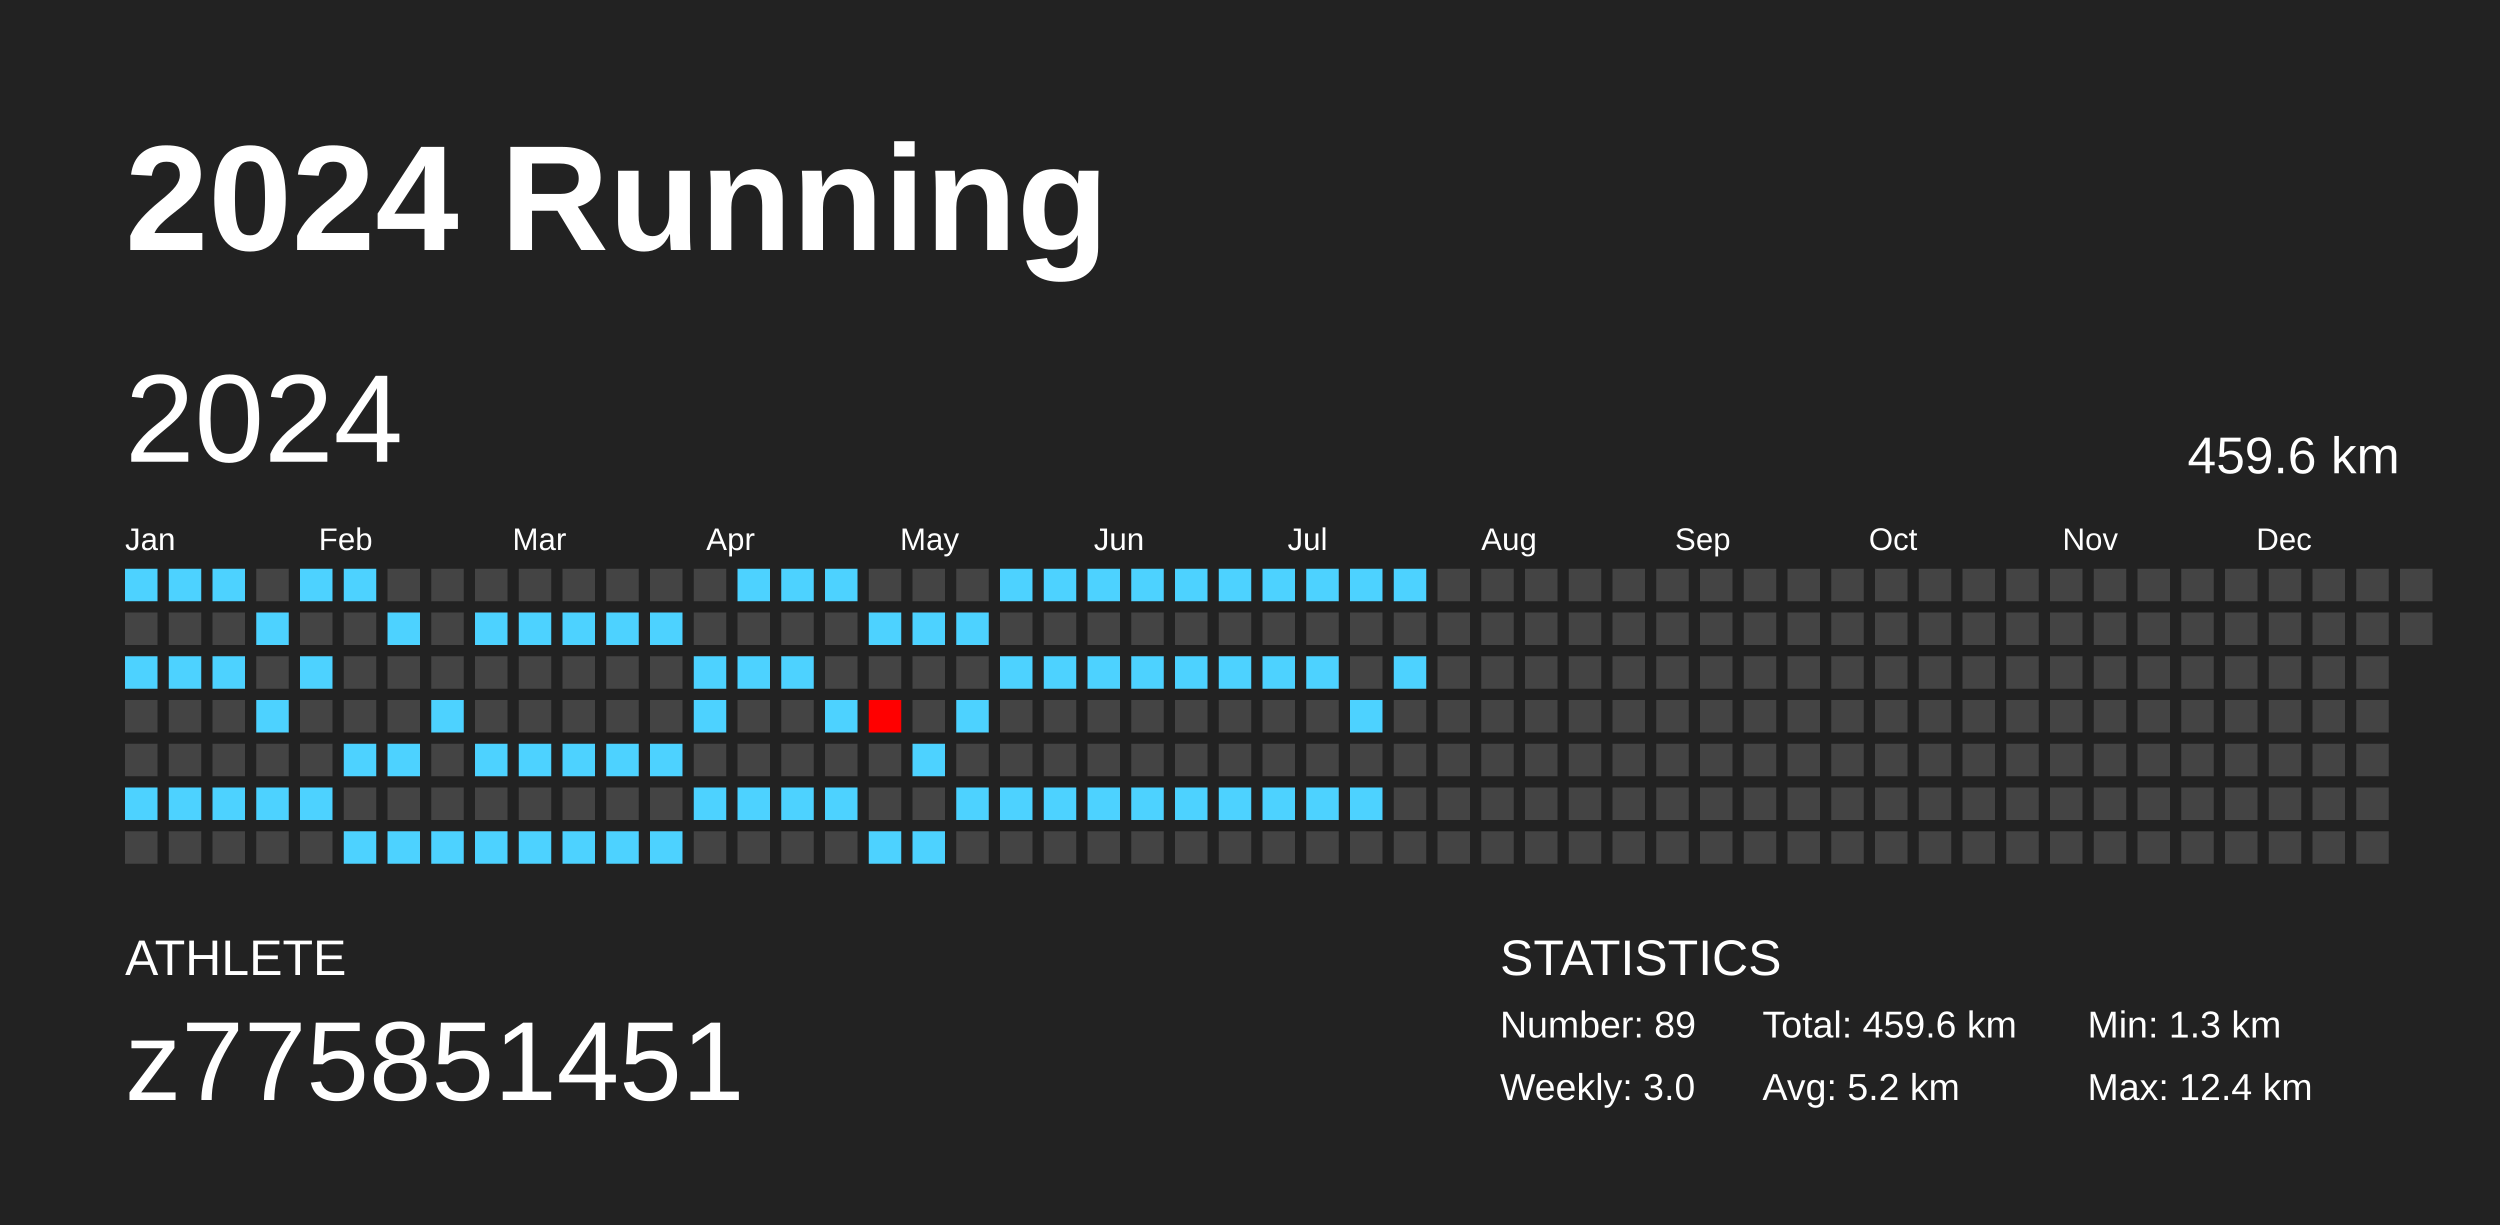
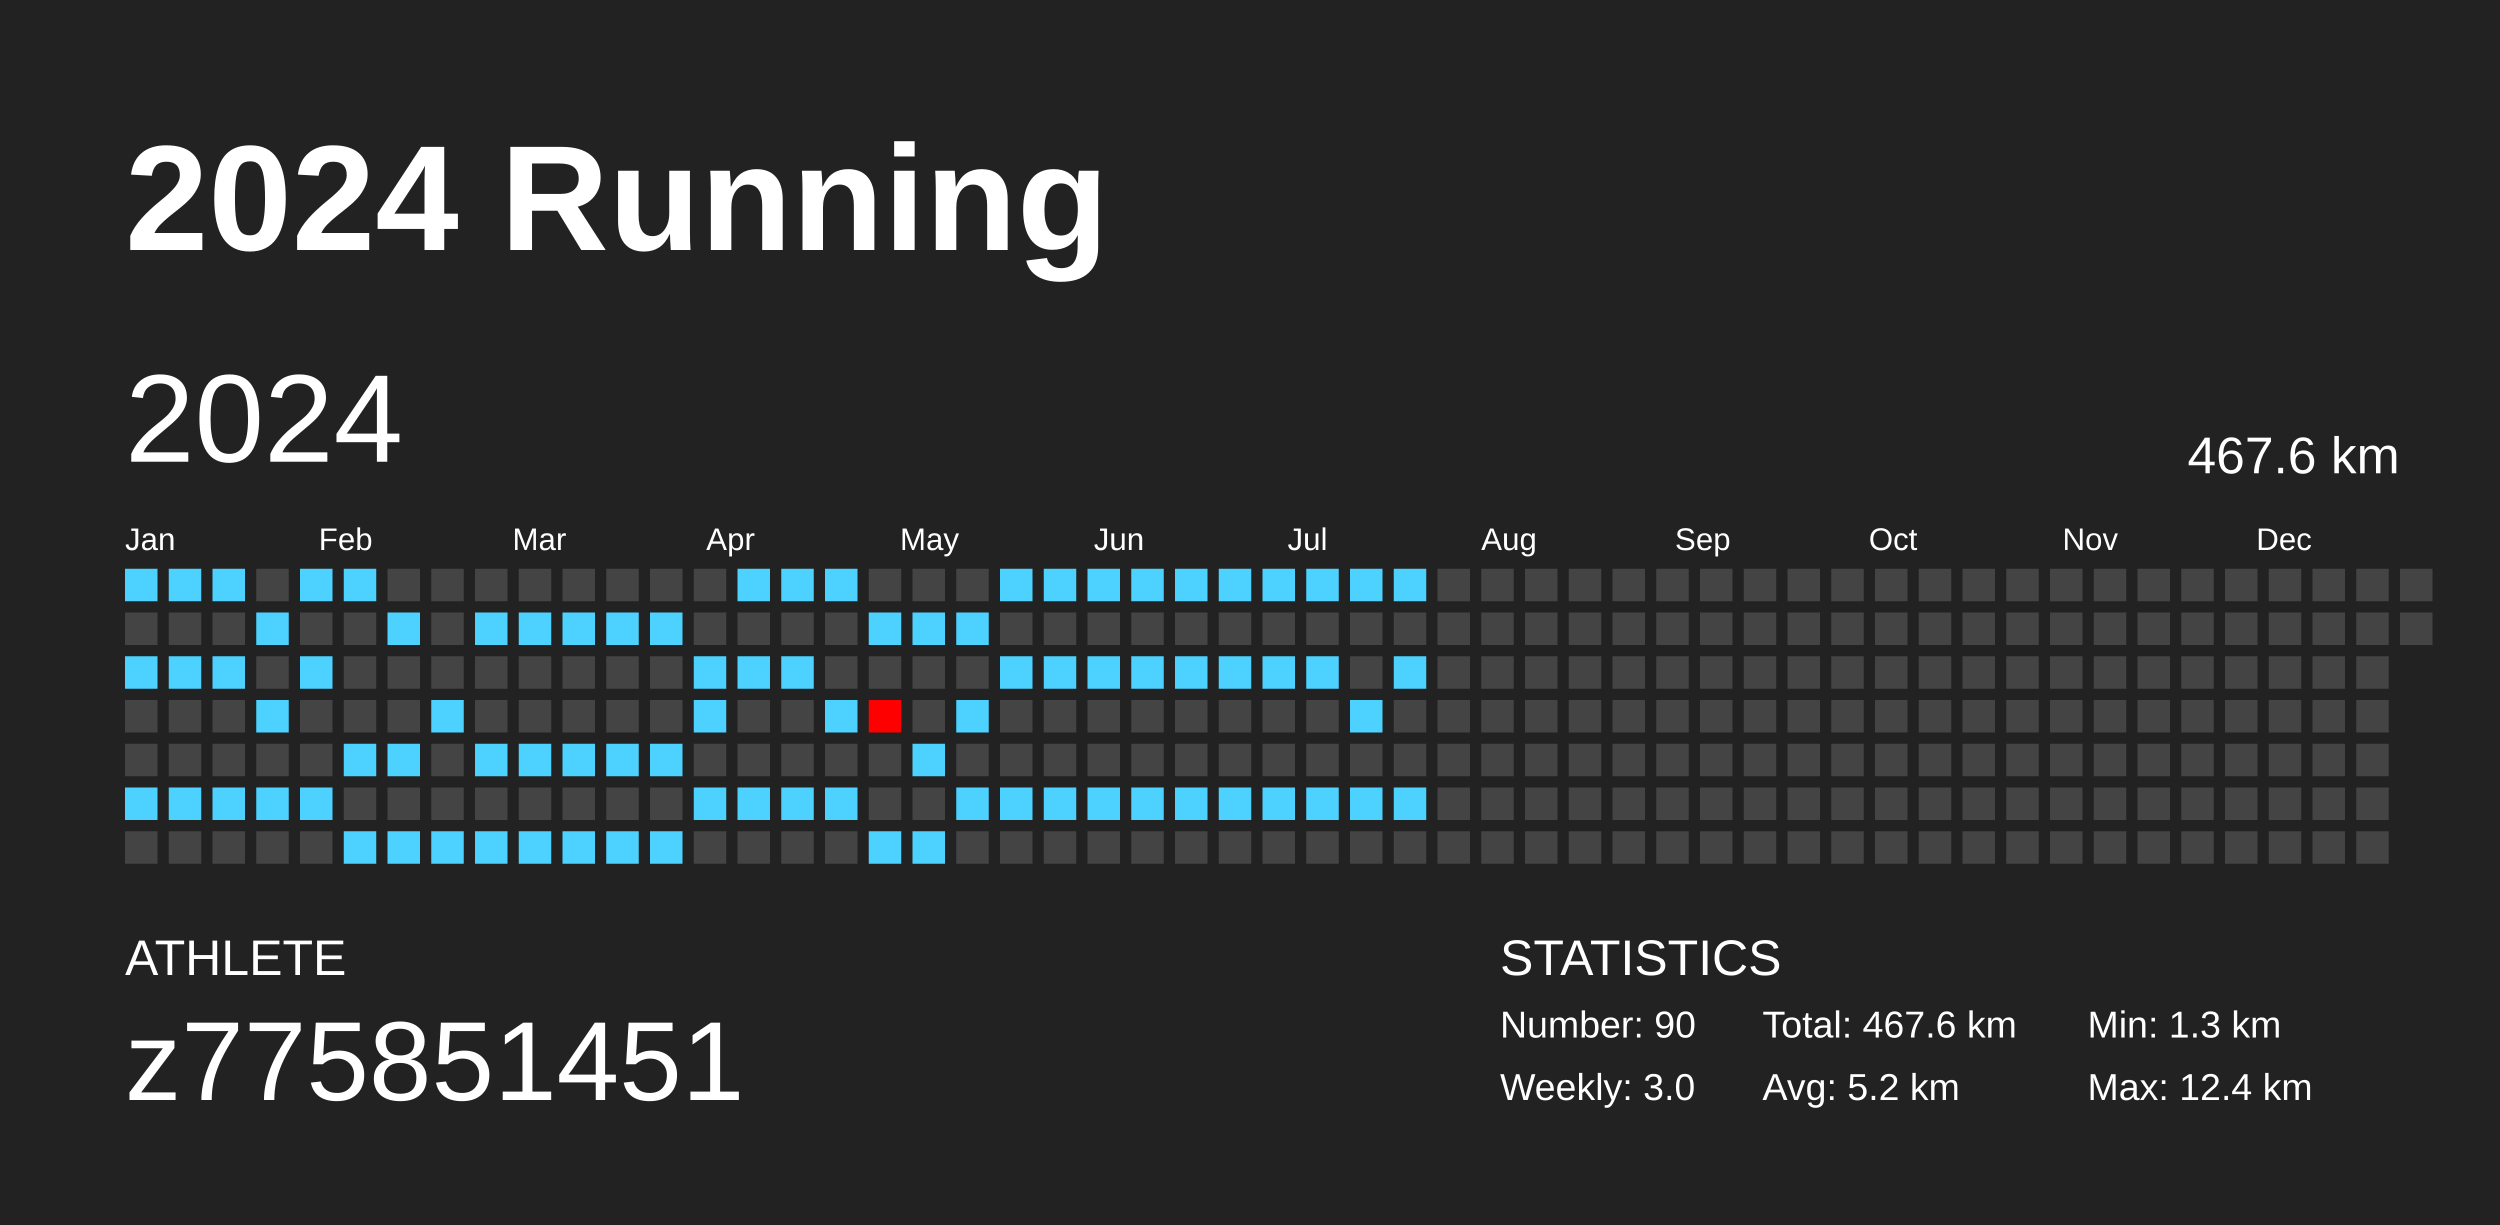
<svg xmlns="http://www.w3.org/2000/svg" baseProfile="full" height="98mm" version="1.1" viewBox="0,0,200,98" width="200mm">
  <defs />
  <rect fill="#222222" height="98" width="200" x="0" y="0" />
  <text fill="#FFFFFF" style="font-size:12px; font-family:Arial; font-weight:bold;" x="10" y="20">2024 Running</text>
  <text fill="#FFFFFF" style="font-size:4px; font-family:Arial" x="10" y="78">ATHLETE</text>
  <text fill="#FFFFFF" style="font-size:9px; font-family:Arial" x="10" y="88">z775851451</text>
  <text fill="#FFFFFF" style="font-size:4px; font-family:Arial" x="120" y="78">STATISTICS</text>
-   <text fill="#FFFFFF" style="font-size:3px; font-family:Arial" x="120" y="83">Number: 89</text>
+   <text fill="#FFFFFF" style="font-size:3px; font-family:Arial" x="120" y="83">Number: 90</text>
  <text fill="#FFFFFF" style="font-size:3px; font-family:Arial" x="120" y="88">Weekly: 3.0</text>
-   <text fill="#FFFFFF" style="font-size:3px; font-family:Arial" x="141" y="83">Total: 459.6 km</text>
+   <text fill="#FFFFFF" style="font-size:3px; font-family:Arial" x="141" y="83">Total: 467.6 km</text>
  <text fill="#FFFFFF" style="font-size:3px; font-family:Arial" x="141" y="88">Avg: 5.2 km</text>
  <text fill="#FFFFFF" style="font-size:3px; font-family:Arial" x="167" y="83">Min: 1.3 km</text>
  <text fill="#FFFFFF" style="font-size:3px; font-family:Arial" x="167" y="88">Max: 12.4 km</text>
  <text dominant-baseline="hanging" fill="#FFFFFF" style="font-size:10.0px; font-family:Arial;" x="10" y="30">2024</text>
-   <text dominant-baseline="hanging" fill="#FFFFFF" style="font-size:4.125px; font-family:Arial;" x="175" y="35">459.6 km</text>
+   <text dominant-baseline="hanging" fill="#FFFFFF" style="font-size:4.125px; font-family:Arial;" x="175" y="35">467.6 km</text>
  <text fill="#FFFFFF" style="font-size:2.5px; font-family:Arial" x="10.0" y="44">Jan</text>
  <text fill="#FFFFFF" style="font-size:2.5px; font-family:Arial" x="25.5" y="44">Feb</text>
  <text fill="#FFFFFF" style="font-size:2.5px; font-family:Arial" x="41.0" y="44">Mar</text>
  <text fill="#FFFFFF" style="font-size:2.5px; font-family:Arial" x="56.5" y="44">Apr</text>
  <text fill="#FFFFFF" style="font-size:2.5px; font-family:Arial" x="72.0" y="44">May</text>
  <text fill="#FFFFFF" style="font-size:2.5px; font-family:Arial" x="87.5" y="44">Jun</text>
  <text fill="#FFFFFF" style="font-size:2.5px; font-family:Arial" x="103.0" y="44">Jul</text>
  <text fill="#FFFFFF" style="font-size:2.5px; font-family:Arial" x="118.5" y="44">Aug</text>
  <text fill="#FFFFFF" style="font-size:2.5px; font-family:Arial" x="134.0" y="44">Sep</text>
  <text fill="#FFFFFF" style="font-size:2.5px; font-family:Arial" x="149.5" y="44">Oct</text>
  <text fill="#FFFFFF" style="font-size:2.5px; font-family:Arial" x="165.0" y="44">Nov</text>
  <text fill="#FFFFFF" style="font-size:2.5px; font-family:Arial" x="180.5" y="44">Dec</text>
  <rect fill="#4dd2ff" height="2.6" width="2.6" x="10.0" y="45.5" />
  <rect fill="#444444" height="2.6" width="2.6" x="10.0" y="49.0" />
  <rect fill="#4dd2ff" height="2.6" width="2.6" x="10.0" y="52.5" />
  <rect fill="#444444" height="2.6" width="2.6" x="10.0" y="56.0" />
  <rect fill="#444444" height="2.6" width="2.6" x="10.0" y="59.5" />
  <rect fill="#4dd2ff" height="2.6" width="2.6" x="10.0" y="63.0" />
  <rect fill="#444444" height="2.6" width="2.6" x="10.0" y="66.5" />
  <rect fill="#4dd2ff" height="2.6" width="2.6" x="13.5" y="45.5" />
  <rect fill="#444444" height="2.6" width="2.6" x="13.5" y="49.0" />
  <rect fill="#4dd2ff" height="2.6" width="2.6" x="13.5" y="52.5" />
  <rect fill="#444444" height="2.6" width="2.6" x="13.5" y="56.0" />
  <rect fill="#444444" height="2.6" width="2.6" x="13.5" y="59.5" />
  <rect fill="#4dd2ff" height="2.6" width="2.6" x="13.5" y="63.0" />
  <rect fill="#444444" height="2.6" width="2.6" x="13.5" y="66.5" />
  <rect fill="#4dd2ff" height="2.6" width="2.6" x="17.0" y="45.5" />
  <rect fill="#444444" height="2.6" width="2.6" x="17.0" y="49.0" />
  <rect fill="#4dd2ff" height="2.6" width="2.6" x="17.0" y="52.5" />
  <rect fill="#444444" height="2.6" width="2.6" x="17.0" y="56.0" />
  <rect fill="#444444" height="2.6" width="2.6" x="17.0" y="59.5" />
  <rect fill="#4dd2ff" height="2.6" width="2.6" x="17.0" y="63.0" />
  <rect fill="#444444" height="2.6" width="2.6" x="17.0" y="66.5" />
  <rect fill="#444444" height="2.6" width="2.6" x="20.5" y="45.5" />
  <rect fill="#4dd2ff" height="2.6" width="2.6" x="20.5" y="49.0" />
  <rect fill="#444444" height="2.6" width="2.6" x="20.5" y="52.5" />
  <rect fill="#4dd2ff" height="2.6" width="2.6" x="20.5" y="56.0" />
  <rect fill="#444444" height="2.6" width="2.6" x="20.5" y="59.5" />
  <rect fill="#4dd2ff" height="2.6" width="2.6" x="20.5" y="63.0" />
  <rect fill="#444444" height="2.6" width="2.6" x="20.5" y="66.5" />
  <rect fill="#4dd2ff" height="2.6" width="2.6" x="24.0" y="45.5" />
  <rect fill="#444444" height="2.6" width="2.6" x="24.0" y="49.0" />
  <rect fill="#4dd2ff" height="2.6" width="2.6" x="24.0" y="52.5" />
  <rect fill="#444444" height="2.6" width="2.6" x="24.0" y="56.0" />
  <rect fill="#444444" height="2.6" width="2.6" x="24.0" y="59.5" />
  <rect fill="#4dd2ff" height="2.6" width="2.6" x="24.0" y="63.0" />
  <rect fill="#444444" height="2.6" width="2.6" x="24.0" y="66.5" />
  <rect fill="#4dd2ff" height="2.6" width="2.6" x="27.5" y="45.5" />
  <rect fill="#444444" height="2.6" width="2.6" x="27.5" y="49.0" />
  <rect fill="#444444" height="2.6" width="2.6" x="27.5" y="52.5" />
  <rect fill="#444444" height="2.6" width="2.6" x="27.5" y="56.0" />
  <rect fill="#4dd2ff" height="2.6" width="2.6" x="27.5" y="59.5" />
  <rect fill="#444444" height="2.6" width="2.6" x="27.5" y="63.0" />
  <rect fill="#4dd2ff" height="2.6" width="2.6" x="27.5" y="66.5" />
  <rect fill="#444444" height="2.6" width="2.6" x="31.0" y="45.5" />
  <rect fill="#4dd2ff" height="2.6" width="2.6" x="31.0" y="49.0" />
  <rect fill="#444444" height="2.6" width="2.6" x="31.0" y="52.5" />
  <rect fill="#444444" height="2.6" width="2.6" x="31.0" y="56.0" />
  <rect fill="#4dd2ff" height="2.6" width="2.6" x="31.0" y="59.5" />
  <rect fill="#444444" height="2.6" width="2.6" x="31.0" y="63.0" />
  <rect fill="#4dd2ff" height="2.6" width="2.6" x="31.0" y="66.5" />
  <rect fill="#444444" height="2.6" width="2.6" x="34.5" y="45.5" />
  <rect fill="#444444" height="2.6" width="2.6" x="34.5" y="49.0" />
  <rect fill="#444444" height="2.6" width="2.6" x="34.5" y="52.5" />
  <rect fill="#4dd2ff" height="2.6" width="2.6" x="34.5" y="56.0" />
  <rect fill="#444444" height="2.6" width="2.6" x="34.5" y="59.5" />
  <rect fill="#444444" height="2.6" width="2.6" x="34.5" y="63.0" />
  <rect fill="#4dd2ff" height="2.6" width="2.6" x="34.5" y="66.5" />
  <rect fill="#444444" height="2.6" width="2.6" x="38.0" y="45.5" />
  <rect fill="#4dd2ff" height="2.6" width="2.6" x="38.0" y="49.0" />
  <rect fill="#444444" height="2.6" width="2.6" x="38.0" y="52.5" />
  <rect fill="#444444" height="2.6" width="2.6" x="38.0" y="56.0" />
  <rect fill="#4dd2ff" height="2.6" width="2.6" x="38.0" y="59.5" />
  <rect fill="#444444" height="2.6" width="2.6" x="38.0" y="63.0" />
  <rect fill="#4dd2ff" height="2.6" width="2.6" x="38.0" y="66.5" />
  <rect fill="#444444" height="2.6" width="2.6" x="41.5" y="45.5" />
  <rect fill="#4dd2ff" height="2.6" width="2.6" x="41.5" y="49.0" />
  <rect fill="#444444" height="2.6" width="2.6" x="41.5" y="52.5" />
  <rect fill="#444444" height="2.6" width="2.6" x="41.5" y="56.0" />
  <rect fill="#4dd2ff" height="2.6" width="2.6" x="41.5" y="59.5" />
  <rect fill="#444444" height="2.6" width="2.6" x="41.5" y="63.0" />
  <rect fill="#4dd2ff" height="2.6" width="2.6" x="41.5" y="66.5" />
  <rect fill="#444444" height="2.6" width="2.6" x="45.0" y="45.5" />
  <rect fill="#4dd2ff" height="2.6" width="2.6" x="45.0" y="49.0" />
  <rect fill="#444444" height="2.6" width="2.6" x="45.0" y="52.5" />
  <rect fill="#444444" height="2.6" width="2.6" x="45.0" y="56.0" />
  <rect fill="#4dd2ff" height="2.6" width="2.6" x="45.0" y="59.5" />
  <rect fill="#444444" height="2.6" width="2.6" x="45.0" y="63.0" />
  <rect fill="#4dd2ff" height="2.6" width="2.6" x="45.0" y="66.5" />
  <rect fill="#444444" height="2.6" width="2.6" x="48.5" y="45.5" />
  <rect fill="#4dd2ff" height="2.6" width="2.6" x="48.5" y="49.0" />
  <rect fill="#444444" height="2.6" width="2.6" x="48.5" y="52.5" />
  <rect fill="#444444" height="2.6" width="2.6" x="48.5" y="56.0" />
  <rect fill="#4dd2ff" height="2.6" width="2.6" x="48.5" y="59.5" />
  <rect fill="#444444" height="2.6" width="2.6" x="48.5" y="63.0" />
  <rect fill="#4dd2ff" height="2.6" width="2.6" x="48.5" y="66.5" />
  <rect fill="#444444" height="2.6" width="2.6" x="52.0" y="45.5" />
  <rect fill="#4dd2ff" height="2.6" width="2.6" x="52.0" y="49.0" />
  <rect fill="#444444" height="2.6" width="2.6" x="52.0" y="52.5" />
  <rect fill="#444444" height="2.6" width="2.6" x="52.0" y="56.0" />
  <rect fill="#4dd2ff" height="2.6" width="2.6" x="52.0" y="59.5" />
  <rect fill="#444444" height="2.6" width="2.6" x="52.0" y="63.0" />
  <rect fill="#4dd2ff" height="2.6" width="2.6" x="52.0" y="66.5" />
  <rect fill="#444444" height="2.6" width="2.6" x="55.5" y="45.5" />
  <rect fill="#444444" height="2.6" width="2.6" x="55.5" y="49.0" />
  <rect fill="#4dd2ff" height="2.6" width="2.6" x="55.5" y="52.5" />
  <rect fill="#4dd2ff" height="2.6" width="2.6" x="55.5" y="56.0" />
  <rect fill="#444444" height="2.6" width="2.6" x="55.5" y="59.5" />
  <rect fill="#4dd2ff" height="2.6" width="2.6" x="55.5" y="63.0" />
  <rect fill="#444444" height="2.6" width="2.6" x="55.5" y="66.5" />
  <rect fill="#4dd2ff" height="2.6" width="2.6" x="59.0" y="45.5" />
  <rect fill="#444444" height="2.6" width="2.6" x="59.0" y="49.0" />
  <rect fill="#4dd2ff" height="2.6" width="2.6" x="59.0" y="52.5" />
  <rect fill="#444444" height="2.6" width="2.6" x="59.0" y="56.0" />
  <rect fill="#444444" height="2.6" width="2.6" x="59.0" y="59.5" />
  <rect fill="#4dd2ff" height="2.6" width="2.6" x="59.0" y="63.0" />
  <rect fill="#444444" height="2.6" width="2.6" x="59.0" y="66.5" />
  <rect fill="#4dd2ff" height="2.6" width="2.6" x="62.5" y="45.5" />
  <rect fill="#444444" height="2.6" width="2.6" x="62.5" y="49.0" />
  <rect fill="#4dd2ff" height="2.6" width="2.6" x="62.5" y="52.5" />
  <rect fill="#444444" height="2.6" width="2.6" x="62.5" y="56.0" />
  <rect fill="#444444" height="2.6" width="2.6" x="62.5" y="59.5" />
  <rect fill="#4dd2ff" height="2.6" width="2.6" x="62.5" y="63.0" />
  <rect fill="#444444" height="2.6" width="2.6" x="62.5" y="66.5" />
  <rect fill="#4dd2ff" height="2.6" width="2.6" x="66.0" y="45.5" />
  <rect fill="#444444" height="2.6" width="2.6" x="66.0" y="49.0" />
  <rect fill="#444444" height="2.6" width="2.6" x="66.0" y="52.5" />
  <rect fill="#4dd2ff" height="2.6" width="2.6" x="66.0" y="56.0" />
  <rect fill="#444444" height="2.6" width="2.6" x="66.0" y="59.5" />
  <rect fill="#4dd2ff" height="2.6" width="2.6" x="66.0" y="63.0" />
  <rect fill="#444444" height="2.6" width="2.6" x="66.0" y="66.5" />
  <rect fill="#444444" height="2.6" width="2.6" x="69.5" y="45.5" />
  <rect fill="#4dd2ff" height="2.6" width="2.6" x="69.5" y="49.0" />
  <rect fill="#444444" height="2.6" width="2.6" x="69.5" y="52.5" />
  <rect fill="#ff0000" height="2.6" width="2.6" x="69.5" y="56.0" />
  <rect fill="#444444" height="2.6" width="2.6" x="69.5" y="59.5" />
  <rect fill="#444444" height="2.6" width="2.6" x="69.5" y="63.0" />
  <rect fill="#4dd2ff" height="2.6" width="2.6" x="69.5" y="66.5" />
  <rect fill="#444444" height="2.6" width="2.6" x="73.0" y="45.5" />
  <rect fill="#4dd2ff" height="2.6" width="2.6" x="73.0" y="49.0" />
  <rect fill="#444444" height="2.6" width="2.6" x="73.0" y="52.5" />
  <rect fill="#444444" height="2.6" width="2.6" x="73.0" y="56.0" />
  <rect fill="#4dd2ff" height="2.6" width="2.6" x="73.0" y="59.5" />
  <rect fill="#444444" height="2.6" width="2.6" x="73.0" y="63.0" />
  <rect fill="#4dd2ff" height="2.6" width="2.6" x="73.0" y="66.5" />
  <rect fill="#444444" height="2.6" width="2.6" x="76.5" y="45.5" />
  <rect fill="#4dd2ff" height="2.6" width="2.6" x="76.5" y="49.0" />
  <rect fill="#444444" height="2.6" width="2.6" x="76.5" y="52.5" />
  <rect fill="#4dd2ff" height="2.6" width="2.6" x="76.5" y="56.0" />
  <rect fill="#444444" height="2.6" width="2.6" x="76.5" y="59.5" />
  <rect fill="#4dd2ff" height="2.6" width="2.6" x="76.5" y="63.0" />
  <rect fill="#444444" height="2.6" width="2.6" x="76.5" y="66.5" />
  <rect fill="#4dd2ff" height="2.6" width="2.6" x="80.0" y="45.5" />
  <rect fill="#444444" height="2.6" width="2.6" x="80.0" y="49.0" />
  <rect fill="#4dd2ff" height="2.6" width="2.6" x="80.0" y="52.5" />
  <rect fill="#444444" height="2.6" width="2.6" x="80.0" y="56.0" />
  <rect fill="#444444" height="2.6" width="2.6" x="80.0" y="59.5" />
  <rect fill="#4dd2ff" height="2.6" width="2.6" x="80.0" y="63.0" />
  <rect fill="#444444" height="2.6" width="2.6" x="80.0" y="66.5" />
  <rect fill="#4dd2ff" height="2.6" width="2.6" x="83.5" y="45.5" />
  <rect fill="#444444" height="2.6" width="2.6" x="83.5" y="49.0" />
  <rect fill="#4dd2ff" height="2.6" width="2.6" x="83.5" y="52.5" />
  <rect fill="#444444" height="2.6" width="2.6" x="83.5" y="56.0" />
  <rect fill="#444444" height="2.6" width="2.6" x="83.5" y="59.5" />
  <rect fill="#4dd2ff" height="2.6" width="2.6" x="83.5" y="63.0" />
  <rect fill="#444444" height="2.6" width="2.6" x="83.5" y="66.5" />
  <rect fill="#4dd2ff" height="2.6" width="2.6" x="87.0" y="45.5" />
  <rect fill="#444444" height="2.6" width="2.6" x="87.0" y="49.0" />
  <rect fill="#4dd2ff" height="2.6" width="2.6" x="87.0" y="52.5" />
  <rect fill="#444444" height="2.6" width="2.6" x="87.0" y="56.0" />
  <rect fill="#444444" height="2.6" width="2.6" x="87.0" y="59.5" />
  <rect fill="#4dd2ff" height="2.6" width="2.6" x="87.0" y="63.0" />
  <rect fill="#444444" height="2.6" width="2.6" x="87.0" y="66.5" />
  <rect fill="#4dd2ff" height="2.6" width="2.6" x="90.5" y="45.5" />
  <rect fill="#444444" height="2.6" width="2.6" x="90.5" y="49.0" />
  <rect fill="#4dd2ff" height="2.6" width="2.6" x="90.5" y="52.5" />
  <rect fill="#444444" height="2.6" width="2.6" x="90.5" y="56.0" />
  <rect fill="#444444" height="2.6" width="2.6" x="90.5" y="59.5" />
  <rect fill="#4dd2ff" height="2.6" width="2.6" x="90.5" y="63.0" />
  <rect fill="#444444" height="2.6" width="2.6" x="90.5" y="66.5" />
  <rect fill="#4dd2ff" height="2.6" width="2.6" x="94.0" y="45.5" />
  <rect fill="#444444" height="2.6" width="2.6" x="94.0" y="49.0" />
  <rect fill="#4dd2ff" height="2.6" width="2.6" x="94.0" y="52.5" />
  <rect fill="#444444" height="2.6" width="2.6" x="94.0" y="56.0" />
  <rect fill="#444444" height="2.6" width="2.6" x="94.0" y="59.5" />
  <rect fill="#4dd2ff" height="2.6" width="2.6" x="94.0" y="63.0" />
  <rect fill="#444444" height="2.6" width="2.6" x="94.0" y="66.5" />
  <rect fill="#4dd2ff" height="2.6" width="2.6" x="97.5" y="45.5" />
  <rect fill="#444444" height="2.6" width="2.6" x="97.5" y="49.0" />
  <rect fill="#4dd2ff" height="2.6" width="2.6" x="97.5" y="52.5" />
  <rect fill="#444444" height="2.6" width="2.6" x="97.5" y="56.0" />
  <rect fill="#444444" height="2.6" width="2.6" x="97.5" y="59.5" />
  <rect fill="#4dd2ff" height="2.6" width="2.6" x="97.5" y="63.0" />
  <rect fill="#444444" height="2.6" width="2.6" x="97.5" y="66.5" />
  <rect fill="#4dd2ff" height="2.6" width="2.6" x="101.0" y="45.5" />
  <rect fill="#444444" height="2.6" width="2.6" x="101.0" y="49.0" />
  <rect fill="#4dd2ff" height="2.6" width="2.6" x="101.0" y="52.5" />
  <rect fill="#444444" height="2.6" width="2.6" x="101.0" y="56.0" />
  <rect fill="#444444" height="2.6" width="2.6" x="101.0" y="59.5" />
  <rect fill="#4dd2ff" height="2.6" width="2.6" x="101.0" y="63.0" />
  <rect fill="#444444" height="2.6" width="2.6" x="101.0" y="66.5" />
  <rect fill="#4dd2ff" height="2.6" width="2.6" x="104.5" y="45.5" />
  <rect fill="#444444" height="2.6" width="2.6" x="104.5" y="49.0" />
  <rect fill="#4dd2ff" height="2.6" width="2.6" x="104.5" y="52.5" />
  <rect fill="#444444" height="2.6" width="2.6" x="104.5" y="56.0" />
  <rect fill="#444444" height="2.6" width="2.6" x="104.5" y="59.5" />
  <rect fill="#4dd2ff" height="2.6" width="2.6" x="104.5" y="63.0" />
  <rect fill="#444444" height="2.6" width="2.6" x="104.5" y="66.5" />
  <rect fill="#4dd2ff" height="2.6" width="2.6" x="108.0" y="45.5" />
  <rect fill="#444444" height="2.6" width="2.6" x="108.0" y="49.0" />
  <rect fill="#444444" height="2.6" width="2.6" x="108.0" y="52.5" />
  <rect fill="#4dd2ff" height="2.6" width="2.6" x="108.0" y="56.0" />
  <rect fill="#444444" height="2.6" width="2.6" x="108.0" y="59.5" />
  <rect fill="#4dd2ff" height="2.6" width="2.6" x="108.0" y="63.0" />
  <rect fill="#444444" height="2.6" width="2.6" x="108.0" y="66.5" />
  <rect fill="#4dd2ff" height="2.6" width="2.6" x="111.5" y="45.5" />
  <rect fill="#444444" height="2.6" width="2.6" x="111.5" y="49.0" />
  <rect fill="#4dd2ff" height="2.6" width="2.6" x="111.5" y="52.5" />
  <rect fill="#444444" height="2.6" width="2.6" x="111.5" y="56.0" />
  <rect fill="#444444" height="2.6" width="2.6" x="111.5" y="59.5" />
-   <rect fill="#444444" height="2.6" width="2.6" x="111.5" y="63.0" />
+   <rect fill="#4dd2ff" height="2.6" width="2.6" x="111.5" y="63.0" />
  <rect fill="#444444" height="2.6" width="2.6" x="111.5" y="66.5" />
  <rect fill="#444444" height="2.6" width="2.6" x="115.0" y="45.5" />
  <rect fill="#444444" height="2.6" width="2.6" x="115.0" y="49.0" />
  <rect fill="#444444" height="2.6" width="2.6" x="115.0" y="52.5" />
  <rect fill="#444444" height="2.6" width="2.6" x="115.0" y="56.0" />
  <rect fill="#444444" height="2.6" width="2.6" x="115.0" y="59.5" />
  <rect fill="#444444" height="2.6" width="2.6" x="115.0" y="63.0" />
  <rect fill="#444444" height="2.6" width="2.6" x="115.0" y="66.5" />
  <rect fill="#444444" height="2.6" width="2.6" x="118.5" y="45.5" />
  <rect fill="#444444" height="2.6" width="2.6" x="118.5" y="49.0" />
  <rect fill="#444444" height="2.6" width="2.6" x="118.5" y="52.5" />
  <rect fill="#444444" height="2.6" width="2.6" x="118.5" y="56.0" />
  <rect fill="#444444" height="2.6" width="2.6" x="118.5" y="59.5" />
  <rect fill="#444444" height="2.6" width="2.6" x="118.5" y="63.0" />
  <rect fill="#444444" height="2.6" width="2.6" x="118.5" y="66.5" />
  <rect fill="#444444" height="2.6" width="2.6" x="122.0" y="45.5" />
  <rect fill="#444444" height="2.6" width="2.6" x="122.0" y="49.0" />
  <rect fill="#444444" height="2.6" width="2.6" x="122.0" y="52.5" />
  <rect fill="#444444" height="2.6" width="2.6" x="122.0" y="56.0" />
  <rect fill="#444444" height="2.6" width="2.6" x="122.0" y="59.5" />
  <rect fill="#444444" height="2.6" width="2.6" x="122.0" y="63.0" />
  <rect fill="#444444" height="2.6" width="2.6" x="122.0" y="66.5" />
  <rect fill="#444444" height="2.6" width="2.6" x="125.5" y="45.5" />
  <rect fill="#444444" height="2.6" width="2.6" x="125.5" y="49.0" />
  <rect fill="#444444" height="2.6" width="2.6" x="125.5" y="52.5" />
  <rect fill="#444444" height="2.6" width="2.6" x="125.5" y="56.0" />
  <rect fill="#444444" height="2.6" width="2.6" x="125.5" y="59.5" />
  <rect fill="#444444" height="2.6" width="2.6" x="125.5" y="63.0" />
  <rect fill="#444444" height="2.6" width="2.6" x="125.5" y="66.5" />
  <rect fill="#444444" height="2.6" width="2.6" x="129.0" y="45.5" />
  <rect fill="#444444" height="2.6" width="2.6" x="129.0" y="49.0" />
  <rect fill="#444444" height="2.6" width="2.6" x="129.0" y="52.5" />
  <rect fill="#444444" height="2.6" width="2.6" x="129.0" y="56.0" />
  <rect fill="#444444" height="2.6" width="2.6" x="129.0" y="59.5" />
  <rect fill="#444444" height="2.6" width="2.6" x="129.0" y="63.0" />
  <rect fill="#444444" height="2.6" width="2.6" x="129.0" y="66.5" />
  <rect fill="#444444" height="2.6" width="2.6" x="132.5" y="45.5" />
  <rect fill="#444444" height="2.6" width="2.6" x="132.5" y="49.0" />
  <rect fill="#444444" height="2.6" width="2.6" x="132.5" y="52.5" />
  <rect fill="#444444" height="2.6" width="2.6" x="132.5" y="56.0" />
  <rect fill="#444444" height="2.6" width="2.6" x="132.5" y="59.5" />
  <rect fill="#444444" height="2.6" width="2.6" x="132.5" y="63.0" />
  <rect fill="#444444" height="2.6" width="2.6" x="132.5" y="66.5" />
  <rect fill="#444444" height="2.6" width="2.6" x="136.0" y="45.5" />
  <rect fill="#444444" height="2.6" width="2.6" x="136.0" y="49.0" />
  <rect fill="#444444" height="2.6" width="2.6" x="136.0" y="52.5" />
  <rect fill="#444444" height="2.6" width="2.6" x="136.0" y="56.0" />
  <rect fill="#444444" height="2.6" width="2.6" x="136.0" y="59.5" />
  <rect fill="#444444" height="2.6" width="2.6" x="136.0" y="63.0" />
  <rect fill="#444444" height="2.6" width="2.6" x="136.0" y="66.5" />
  <rect fill="#444444" height="2.6" width="2.6" x="139.5" y="45.5" />
  <rect fill="#444444" height="2.6" width="2.6" x="139.5" y="49.0" />
  <rect fill="#444444" height="2.6" width="2.6" x="139.5" y="52.5" />
  <rect fill="#444444" height="2.6" width="2.6" x="139.5" y="56.0" />
  <rect fill="#444444" height="2.6" width="2.6" x="139.5" y="59.5" />
  <rect fill="#444444" height="2.6" width="2.6" x="139.5" y="63.0" />
  <rect fill="#444444" height="2.6" width="2.6" x="139.5" y="66.5" />
  <rect fill="#444444" height="2.6" width="2.6" x="143.0" y="45.5" />
  <rect fill="#444444" height="2.6" width="2.6" x="143.0" y="49.0" />
  <rect fill="#444444" height="2.6" width="2.6" x="143.0" y="52.5" />
  <rect fill="#444444" height="2.6" width="2.6" x="143.0" y="56.0" />
  <rect fill="#444444" height="2.6" width="2.6" x="143.0" y="59.5" />
  <rect fill="#444444" height="2.6" width="2.6" x="143.0" y="63.0" />
  <rect fill="#444444" height="2.6" width="2.6" x="143.0" y="66.5" />
  <rect fill="#444444" height="2.6" width="2.6" x="146.5" y="45.5" />
  <rect fill="#444444" height="2.6" width="2.6" x="146.5" y="49.0" />
  <rect fill="#444444" height="2.6" width="2.6" x="146.5" y="52.5" />
  <rect fill="#444444" height="2.6" width="2.6" x="146.5" y="56.0" />
  <rect fill="#444444" height="2.6" width="2.6" x="146.5" y="59.5" />
  <rect fill="#444444" height="2.6" width="2.6" x="146.5" y="63.0" />
  <rect fill="#444444" height="2.6" width="2.6" x="146.5" y="66.5" />
  <rect fill="#444444" height="2.6" width="2.6" x="150.0" y="45.5" />
  <rect fill="#444444" height="2.6" width="2.6" x="150.0" y="49.0" />
  <rect fill="#444444" height="2.6" width="2.6" x="150.0" y="52.5" />
  <rect fill="#444444" height="2.6" width="2.6" x="150.0" y="56.0" />
  <rect fill="#444444" height="2.6" width="2.6" x="150.0" y="59.5" />
  <rect fill="#444444" height="2.6" width="2.6" x="150.0" y="63.0" />
  <rect fill="#444444" height="2.6" width="2.6" x="150.0" y="66.5" />
  <rect fill="#444444" height="2.6" width="2.6" x="153.5" y="45.5" />
  <rect fill="#444444" height="2.6" width="2.6" x="153.5" y="49.0" />
  <rect fill="#444444" height="2.6" width="2.6" x="153.5" y="52.5" />
  <rect fill="#444444" height="2.6" width="2.6" x="153.5" y="56.0" />
  <rect fill="#444444" height="2.6" width="2.6" x="153.5" y="59.5" />
  <rect fill="#444444" height="2.6" width="2.6" x="153.5" y="63.0" />
  <rect fill="#444444" height="2.6" width="2.6" x="153.5" y="66.5" />
  <rect fill="#444444" height="2.6" width="2.6" x="157.0" y="45.5" />
  <rect fill="#444444" height="2.6" width="2.6" x="157.0" y="49.0" />
  <rect fill="#444444" height="2.6" width="2.6" x="157.0" y="52.5" />
  <rect fill="#444444" height="2.6" width="2.6" x="157.0" y="56.0" />
  <rect fill="#444444" height="2.6" width="2.6" x="157.0" y="59.5" />
  <rect fill="#444444" height="2.6" width="2.6" x="157.0" y="63.0" />
  <rect fill="#444444" height="2.6" width="2.6" x="157.0" y="66.5" />
  <rect fill="#444444" height="2.6" width="2.6" x="160.5" y="45.5" />
  <rect fill="#444444" height="2.6" width="2.6" x="160.5" y="49.0" />
  <rect fill="#444444" height="2.6" width="2.6" x="160.5" y="52.5" />
  <rect fill="#444444" height="2.6" width="2.6" x="160.5" y="56.0" />
  <rect fill="#444444" height="2.6" width="2.6" x="160.5" y="59.5" />
  <rect fill="#444444" height="2.6" width="2.6" x="160.5" y="63.0" />
  <rect fill="#444444" height="2.6" width="2.6" x="160.5" y="66.5" />
  <rect fill="#444444" height="2.6" width="2.6" x="164.0" y="45.5" />
  <rect fill="#444444" height="2.6" width="2.6" x="164.0" y="49.0" />
  <rect fill="#444444" height="2.6" width="2.6" x="164.0" y="52.5" />
  <rect fill="#444444" height="2.6" width="2.6" x="164.0" y="56.0" />
  <rect fill="#444444" height="2.6" width="2.6" x="164.0" y="59.5" />
  <rect fill="#444444" height="2.6" width="2.6" x="164.0" y="63.0" />
  <rect fill="#444444" height="2.6" width="2.6" x="164.0" y="66.5" />
  <rect fill="#444444" height="2.6" width="2.6" x="167.5" y="45.5" />
  <rect fill="#444444" height="2.6" width="2.6" x="167.5" y="49.0" />
  <rect fill="#444444" height="2.6" width="2.6" x="167.5" y="52.5" />
  <rect fill="#444444" height="2.6" width="2.6" x="167.5" y="56.0" />
  <rect fill="#444444" height="2.6" width="2.6" x="167.5" y="59.5" />
  <rect fill="#444444" height="2.6" width="2.6" x="167.5" y="63.0" />
  <rect fill="#444444" height="2.6" width="2.6" x="167.5" y="66.5" />
  <rect fill="#444444" height="2.6" width="2.6" x="171.0" y="45.5" />
  <rect fill="#444444" height="2.6" width="2.6" x="171.0" y="49.0" />
  <rect fill="#444444" height="2.6" width="2.6" x="171.0" y="52.5" />
  <rect fill="#444444" height="2.6" width="2.6" x="171.0" y="56.0" />
  <rect fill="#444444" height="2.6" width="2.6" x="171.0" y="59.5" />
  <rect fill="#444444" height="2.6" width="2.6" x="171.0" y="63.0" />
  <rect fill="#444444" height="2.6" width="2.6" x="171.0" y="66.5" />
  <rect fill="#444444" height="2.6" width="2.6" x="174.5" y="45.5" />
  <rect fill="#444444" height="2.6" width="2.6" x="174.5" y="49.0" />
  <rect fill="#444444" height="2.6" width="2.6" x="174.5" y="52.5" />
  <rect fill="#444444" height="2.6" width="2.6" x="174.5" y="56.0" />
  <rect fill="#444444" height="2.6" width="2.6" x="174.5" y="59.5" />
  <rect fill="#444444" height="2.6" width="2.6" x="174.5" y="63.0" />
  <rect fill="#444444" height="2.6" width="2.6" x="174.5" y="66.5" />
  <rect fill="#444444" height="2.6" width="2.6" x="178.0" y="45.5" />
  <rect fill="#444444" height="2.6" width="2.6" x="178.0" y="49.0" />
  <rect fill="#444444" height="2.6" width="2.6" x="178.0" y="52.5" />
  <rect fill="#444444" height="2.6" width="2.6" x="178.0" y="56.0" />
  <rect fill="#444444" height="2.6" width="2.6" x="178.0" y="59.5" />
  <rect fill="#444444" height="2.6" width="2.6" x="178.0" y="63.0" />
  <rect fill="#444444" height="2.6" width="2.6" x="178.0" y="66.5" />
  <rect fill="#444444" height="2.6" width="2.6" x="181.5" y="45.5" />
  <rect fill="#444444" height="2.6" width="2.6" x="181.5" y="49.0" />
  <rect fill="#444444" height="2.6" width="2.6" x="181.5" y="52.5" />
  <rect fill="#444444" height="2.6" width="2.6" x="181.5" y="56.0" />
  <rect fill="#444444" height="2.6" width="2.6" x="181.5" y="59.5" />
  <rect fill="#444444" height="2.6" width="2.6" x="181.5" y="63.0" />
  <rect fill="#444444" height="2.6" width="2.6" x="181.5" y="66.5" />
  <rect fill="#444444" height="2.6" width="2.6" x="185.0" y="45.5" />
  <rect fill="#444444" height="2.6" width="2.6" x="185.0" y="49.0" />
  <rect fill="#444444" height="2.6" width="2.6" x="185.0" y="52.5" />
  <rect fill="#444444" height="2.6" width="2.6" x="185.0" y="56.0" />
  <rect fill="#444444" height="2.6" width="2.6" x="185.0" y="59.5" />
  <rect fill="#444444" height="2.6" width="2.6" x="185.0" y="63.0" />
  <rect fill="#444444" height="2.6" width="2.6" x="185.0" y="66.5" />
  <rect fill="#444444" height="2.6" width="2.6" x="188.5" y="45.5" />
  <rect fill="#444444" height="2.6" width="2.6" x="188.5" y="49.0" />
  <rect fill="#444444" height="2.6" width="2.6" x="188.5" y="52.5" />
  <rect fill="#444444" height="2.6" width="2.6" x="188.5" y="56.0" />
  <rect fill="#444444" height="2.6" width="2.6" x="188.5" y="59.5" />
  <rect fill="#444444" height="2.6" width="2.6" x="188.5" y="63.0" />
  <rect fill="#444444" height="2.6" width="2.6" x="188.5" y="66.5" />
  <rect fill="#444444" height="2.6" width="2.6" x="192.0" y="45.5" />
  <rect fill="#444444" height="2.6" width="2.6" x="192.0" y="49.0" />
</svg>
